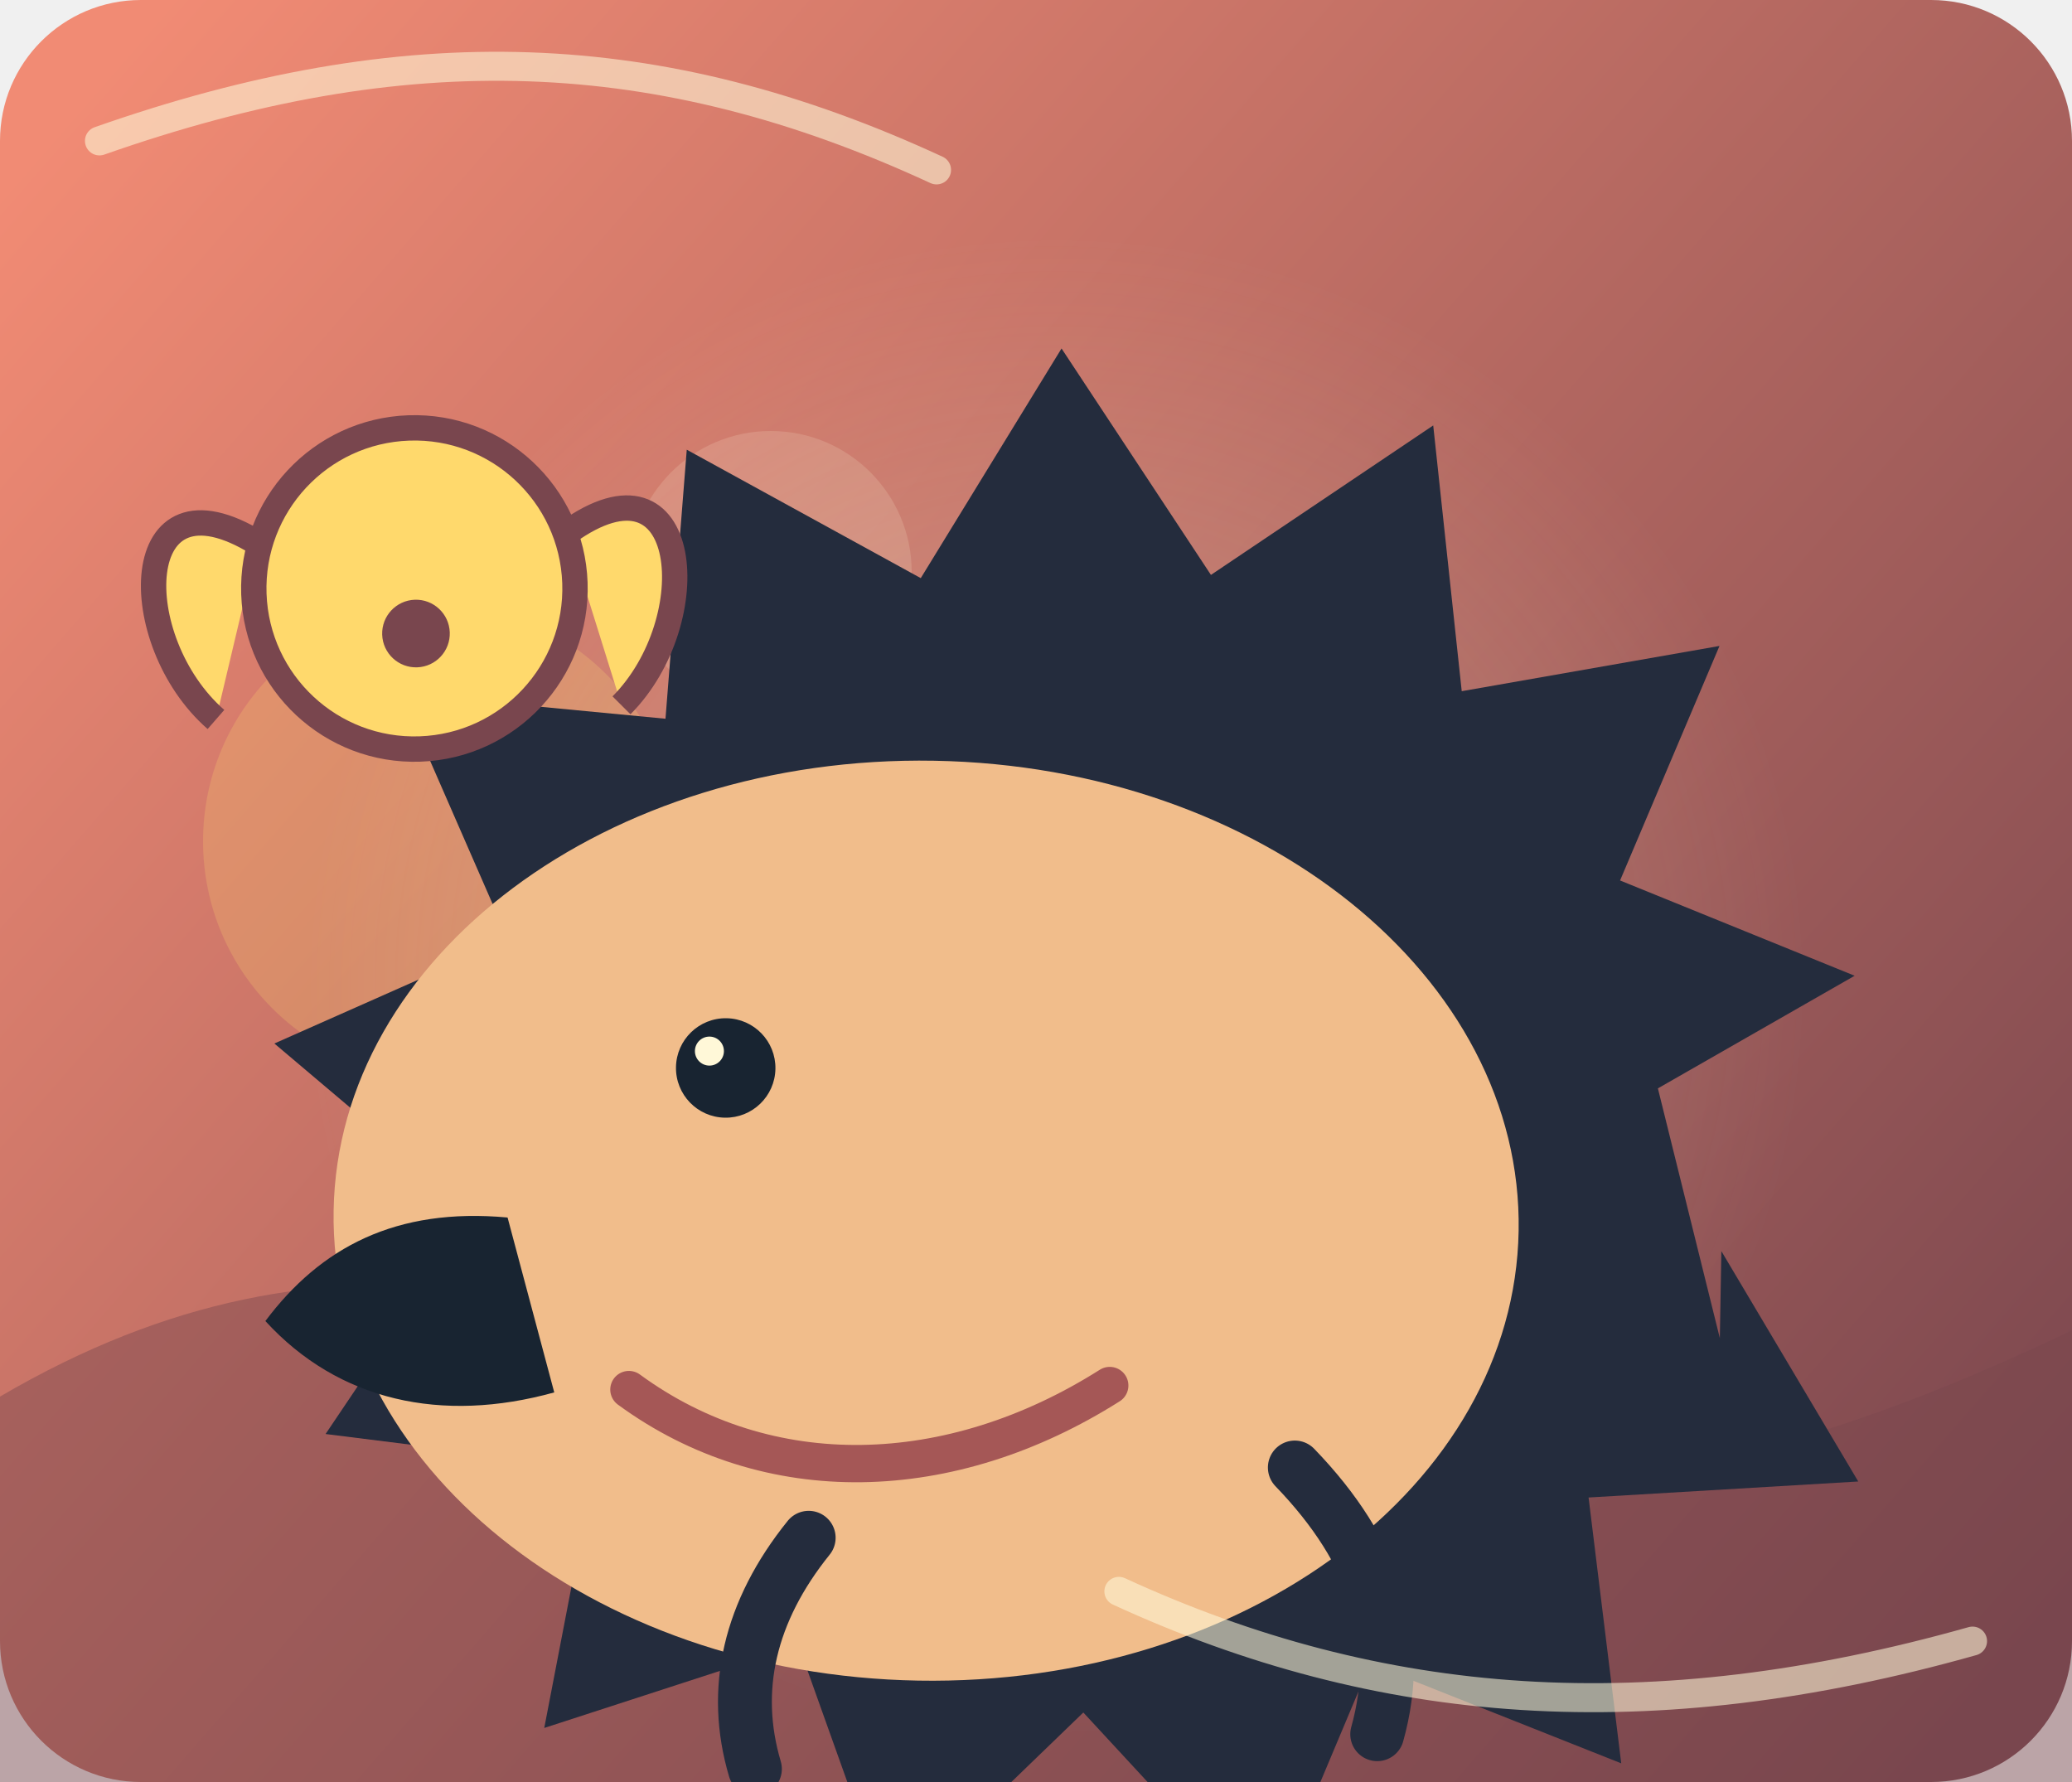
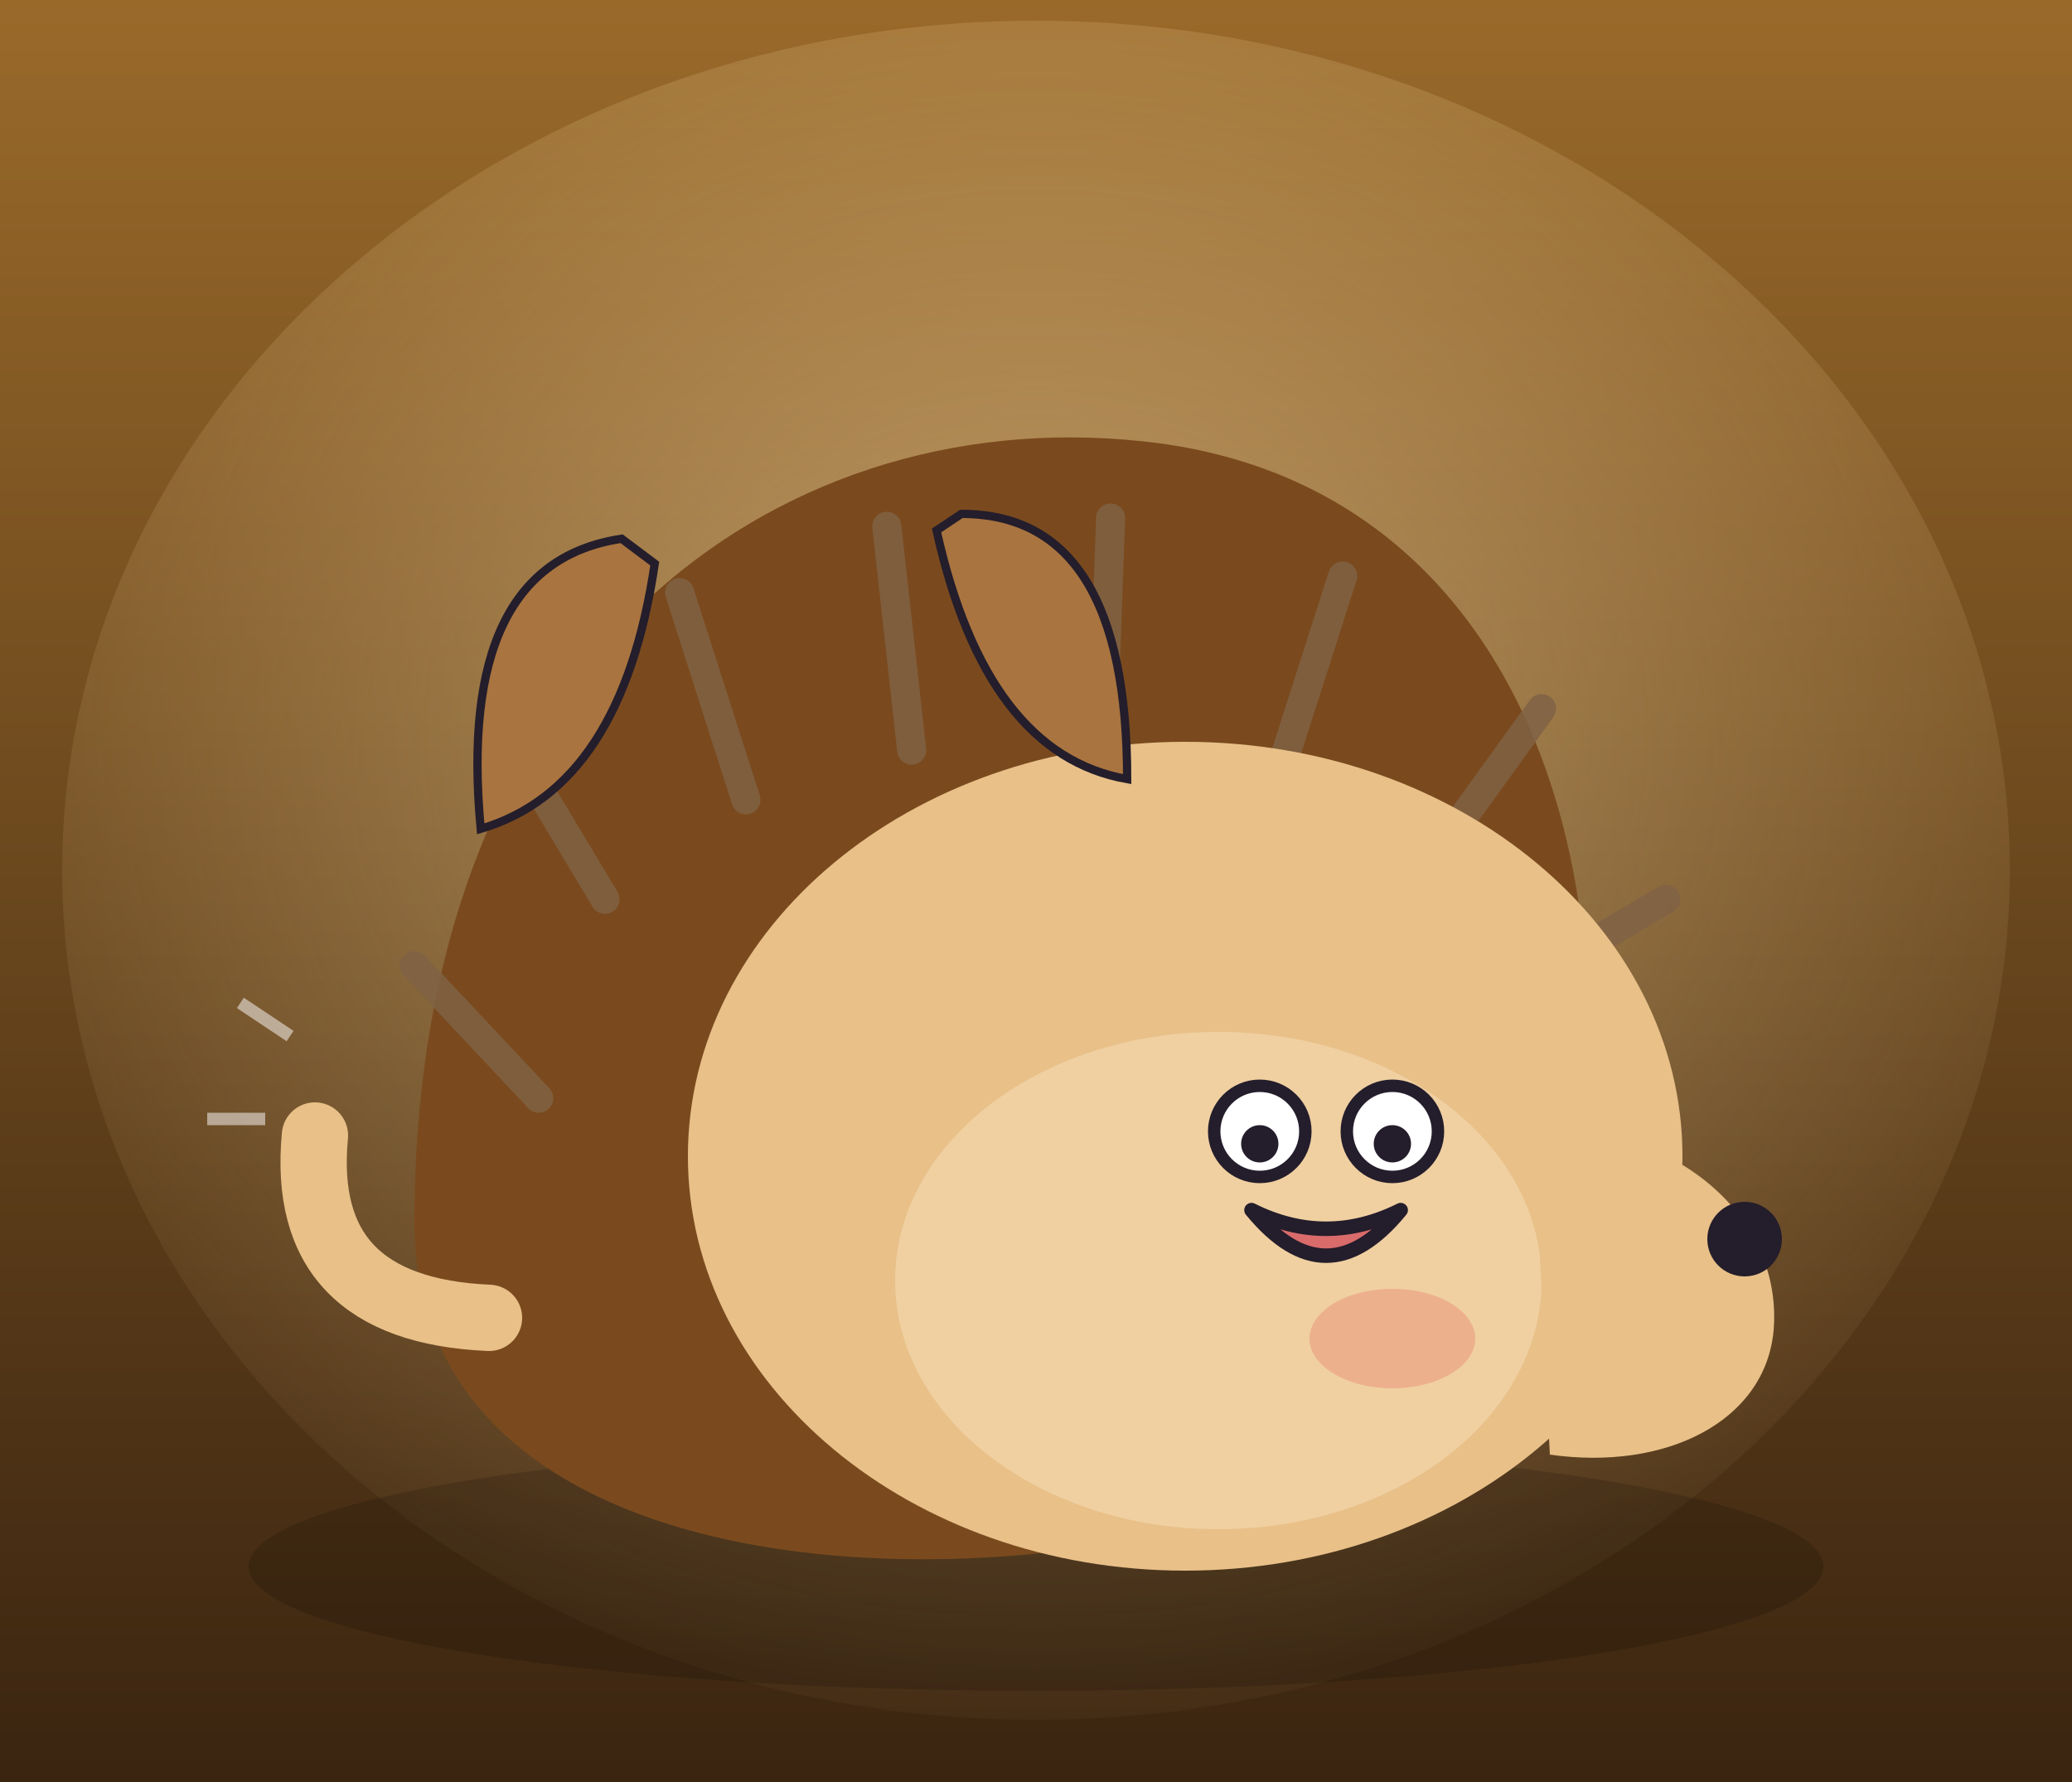
- <svg xmlns="http://www.w3.org/2000/svg" viewBox="0 0 500 430" role="img" aria-labelledby="title desc">
+ <svg xmlns="http://www.w3.org/2000/svg" viewBox="0 0 500 430">
  <defs>
-     <linearGradient id="bg" x1="24" y1="18" x2="476" y2="412" gradientUnits="userSpaceOnUse">
-       <stop stop-color="#f18b74" />
-       <stop offset="1" stop-color="#79464e" />
+     <linearGradient id="bg" x1="0" y1="0" x2="0" y2="1">
+       <stop stop-color="#9a6a2a" />
+       <stop offset="1" stop-color="#3a2410" />
    </linearGradient>
-     <radialGradient id="glow">
-       <stop stop-color="#fff8d8" stop-opacity=".72" />
-       <stop offset="1" stop-color="#fff8d8" stop-opacity="0" />
+     <radialGradient id="spot" cx=".5" cy=".42" r=".62">
+       <stop stop-color="#ffe0a8" stop-opacity=".5" />
+       <stop offset="1" stop-color="#ffe0a8" stop-opacity="0" />
    </radialGradient>
  </defs>
-   <rect width="500" height="430" rx="34" fill="url(#bg)" />
-   <circle cx="106" cy="203" r="57" fill="#ffd96c" opacity=".22" />
-   <circle cx="186" cy="138" r="34" fill="#fff8d8" opacity=".16" />
-   <path d="M0 337c82-48 146-23 235 4 96 29 167 27 265-20v109H0Z" fill="#79464e" opacity=".45" />
-   <circle cx="255" cy="238" r="180" fill="url(#glow)" opacity=".38" />
-   <g transform="translate(250 208) rotate(1) scale(-1 1)">
-     <path d="M-167 112-151 52l-47-28 57-22-23-57 62 12 8-64 53 37 37-54 33 56 57-30 4 65 64-5-27 59 56 26-49 40 35 54-65 7 11 63-61-21-23 61-46-46-45 47-24-60-61 23 9-64-65-5 34-55Z" fill="#242c3d" />
-     <ellipse cx="25" cy="87" rx="143" ry="111" fill="#f1bd8b" />
-     <circle cx="74" cy="51" r="12" fill="#182431" />
-     <circle cx="78" cy="47" r="3.5" fill="#fff8d8" />
-     <path d="M126 88c27-2 45 8 58 26-18 19-43 24-70 16Z" fill="#182431" />
-     <path d="M-20 126c38 25 82 27 116 3" fill="none" stroke="#a55756" stroke-width="9" stroke-linecap="round" />
-     <path d="M-65 145c-20 20-27 41-21 64M52 164c14 18 18 37 12 56" fill="none" stroke="#242c3d" stroke-width="13" stroke-linecap="round" />
+   <rect width="500" height="430" fill="url(#bg)" />
+   <ellipse cx="250" cy="210" rx="235" ry="205" fill="url(#spot)" />
+   <ellipse cx="250" cy="378" rx="190" ry="30" fill="#000" opacity=".16" />
+   <g transform="translate(250 235) rotate(0) scale(1)">
+     <path d="M-150 60C-150-78-60-140 30-128 132-114 150 8 120 86 90 150-150 178-150 60Z" fill="#7a4a1e" />
+     <g stroke="#806244" stroke-width="7" stroke-linecap="round" opacity=".85">
+       <path d="M-120 30-150-2M-104-18-128-58M-70-42-86-92M-30-54-36-108M16-54 18-110M58-46 74-96M96-28 122-64M118 2 152-18" />
+     </g>
+     <ellipse cx="36" cy="44" rx="120" ry="100" fill="#e8c088" />
+     <ellipse cx="44" cy="74" rx="78" ry="60" fill="#f6dcb6" opacity=".55" />
+     <path d="M120 36c40 2 60 26 58 50-2 22-26 34-54 30Z" fill="#e8c088" />
+     <circle cx="171" cy="64" r="9" fill="#241d2b" />
+     <ellipse cx="86" cy="88" rx="20" ry="12" fill="#ea8f7a" opacity=".5" />
+     <g transform="translate(70 40)">
+       <circle cx="-16" cy="-2" r="11" fill="#fff" stroke="#241d2b" stroke-width="3" />
+       <circle cx="16" cy="-2" r="11" fill="#fff" stroke="#241d2b" stroke-width="3" />
+       <circle cx="-16" cy="1" r="4.5" fill="#241d2b" />
+       <circle cx="16" cy="1" r="4.5" fill="#241d2b" />
+       <path d="M-18 17q18 22 36 0q-18 9-36 0Z" fill="#d96b6b" stroke="#241d2b" stroke-width="3.5" stroke-linejoin="round" />
+     </g>
  </g>
-   <g transform="translate(100 142) rotate(-2) scale(.68)">
-     <path d="M-55-18c-45-30-48 33-17 62M55-18c45-30 48 33 17 62" fill="#ffd96c" stroke="#79464e" stroke-width="9" />
-     <circle r="57" fill="#ffd96c" stroke="#79464e" stroke-width="9" />
-     <circle cy="16" r="12" fill="#79464e" />
+   <path d="M150 130q-40 6 -34 70q34-10 42-64Z" fill="#a9743f" stroke="#241d2b" stroke-width="2" />
+   <path d="M232 124q40 0 40 64q-34-6 -46-60Z" fill="#a9743f" stroke="#241d2b" stroke-width="2" />
+   <path d="M118 318q-46-2 -42 -44" fill="none" stroke="#e8c088" stroke-width="16" stroke-linecap="round" />
+   <g stroke="#fff" stroke-width="3" opacity=".5">
+     <path d="M70 250l-12-8M64 270l-14 0" />
  </g>
-   <path d="M24 34c74-26 135-24 202 7M476 396c-78 22-143 17-206-12" fill="none" stroke="#fff8d8" stroke-width="7" stroke-linecap="round" opacity=".58" />
</svg>
